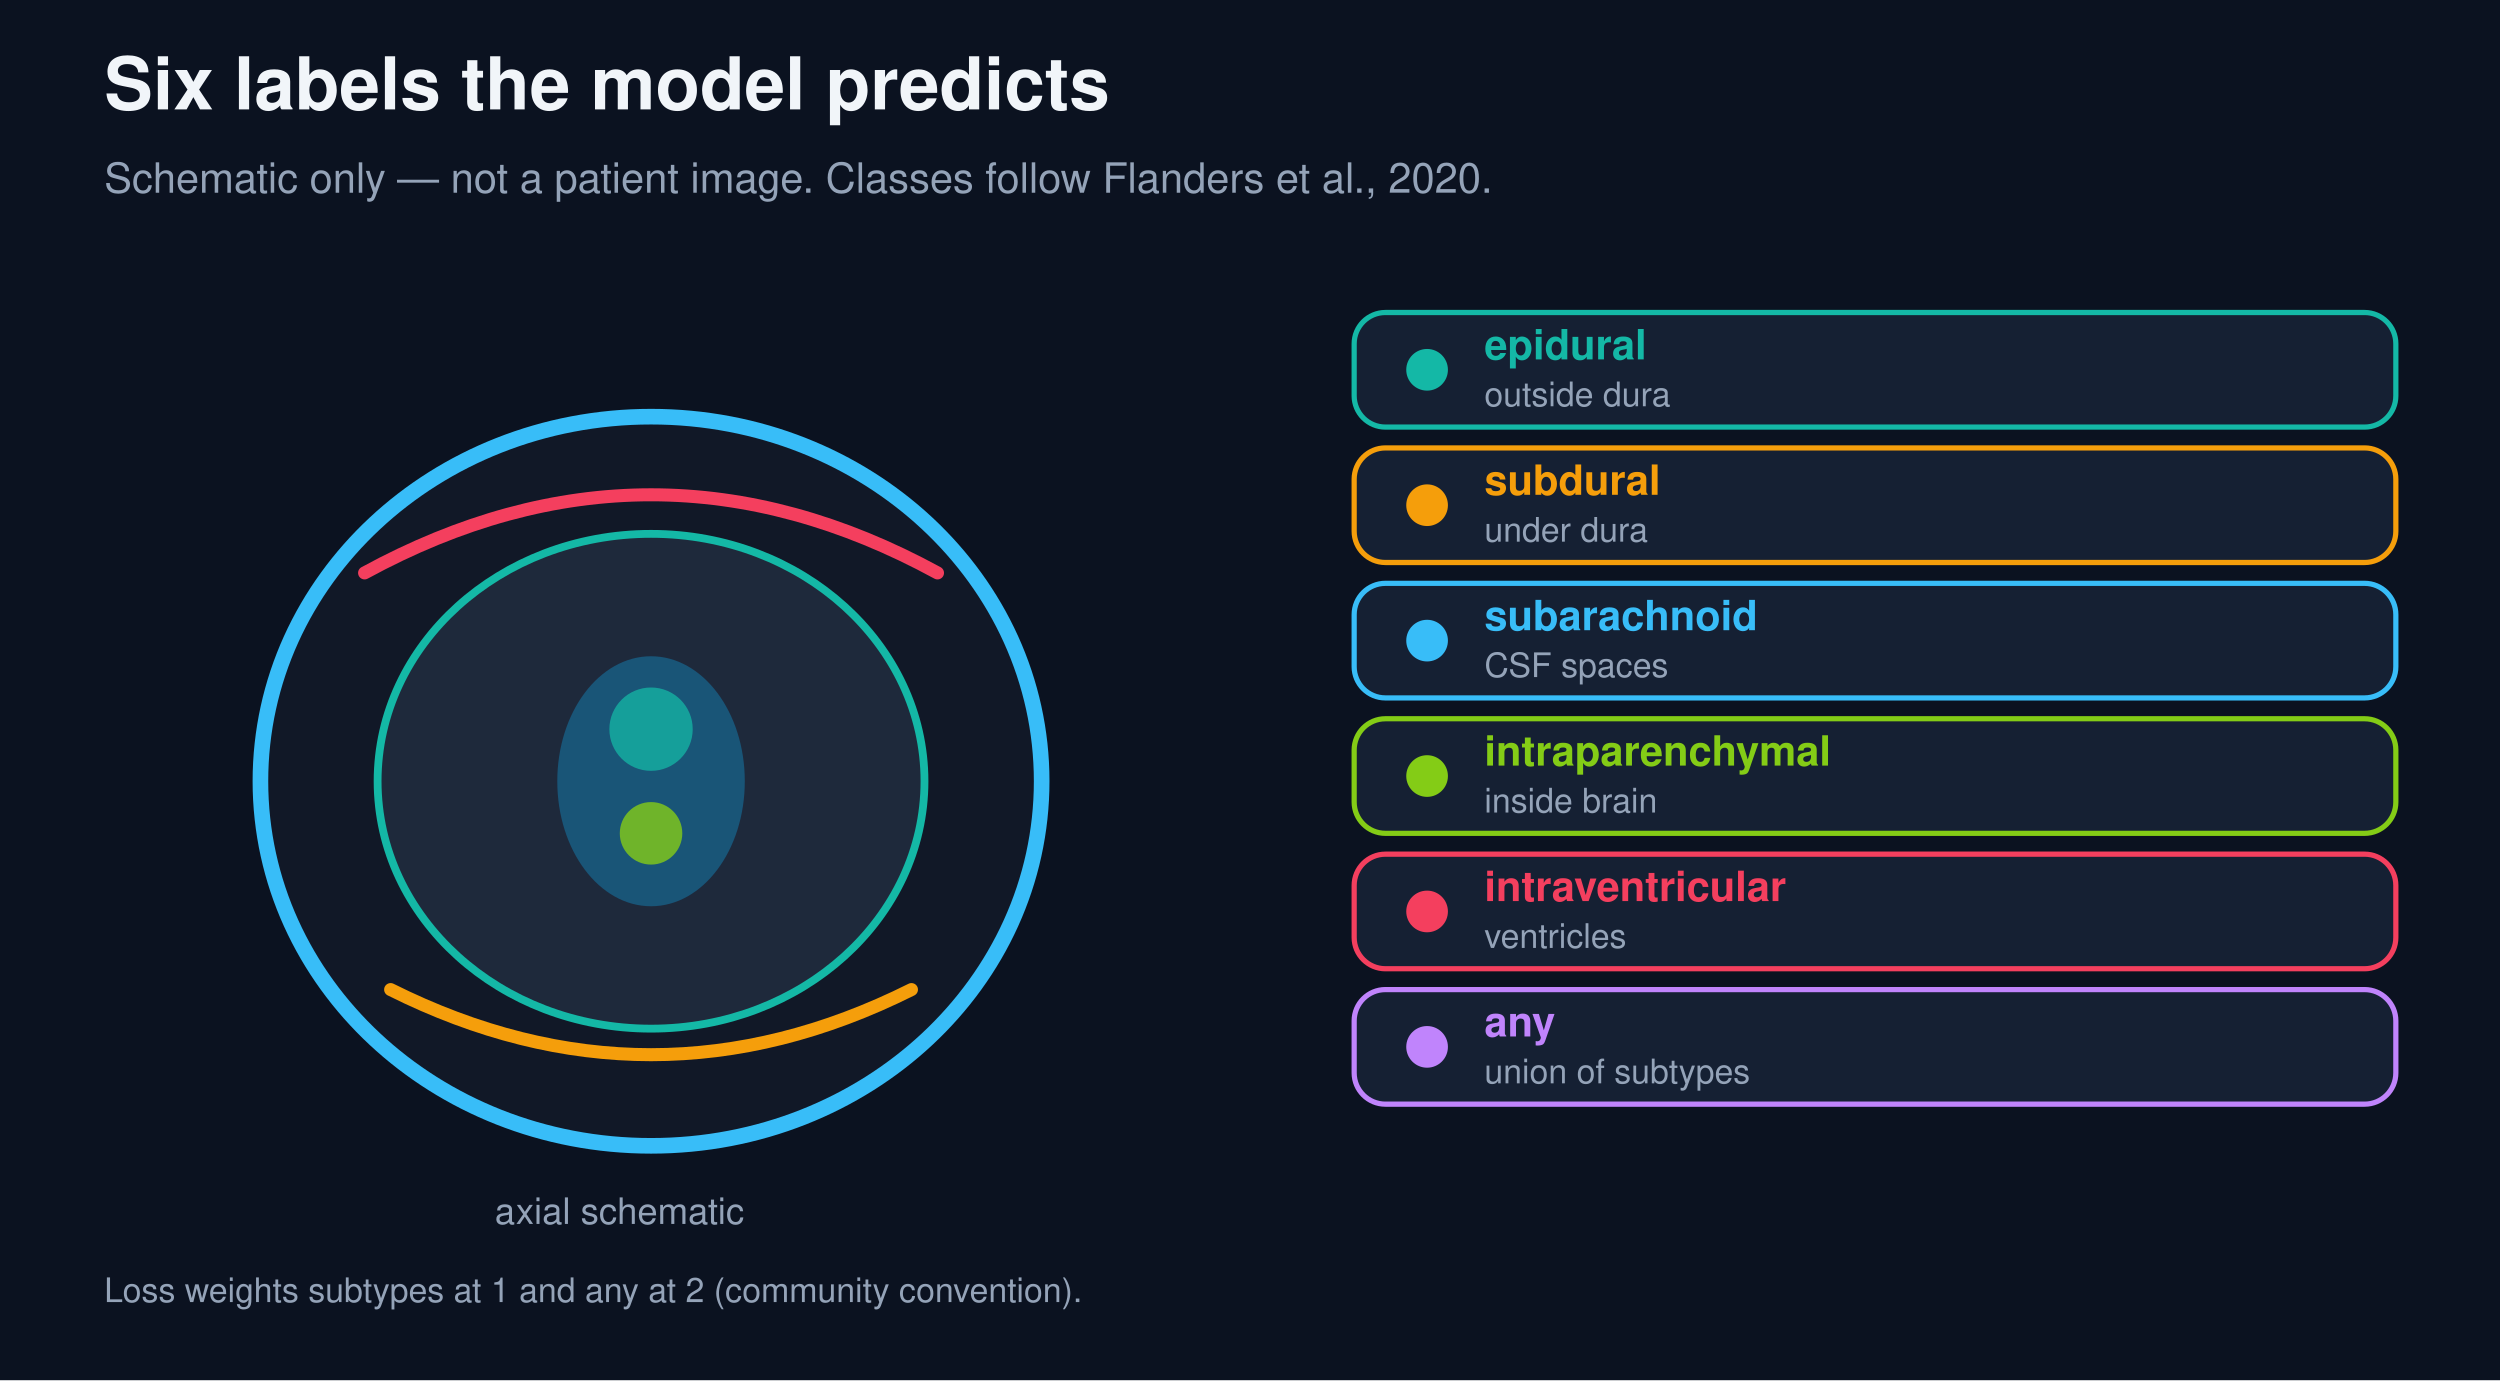
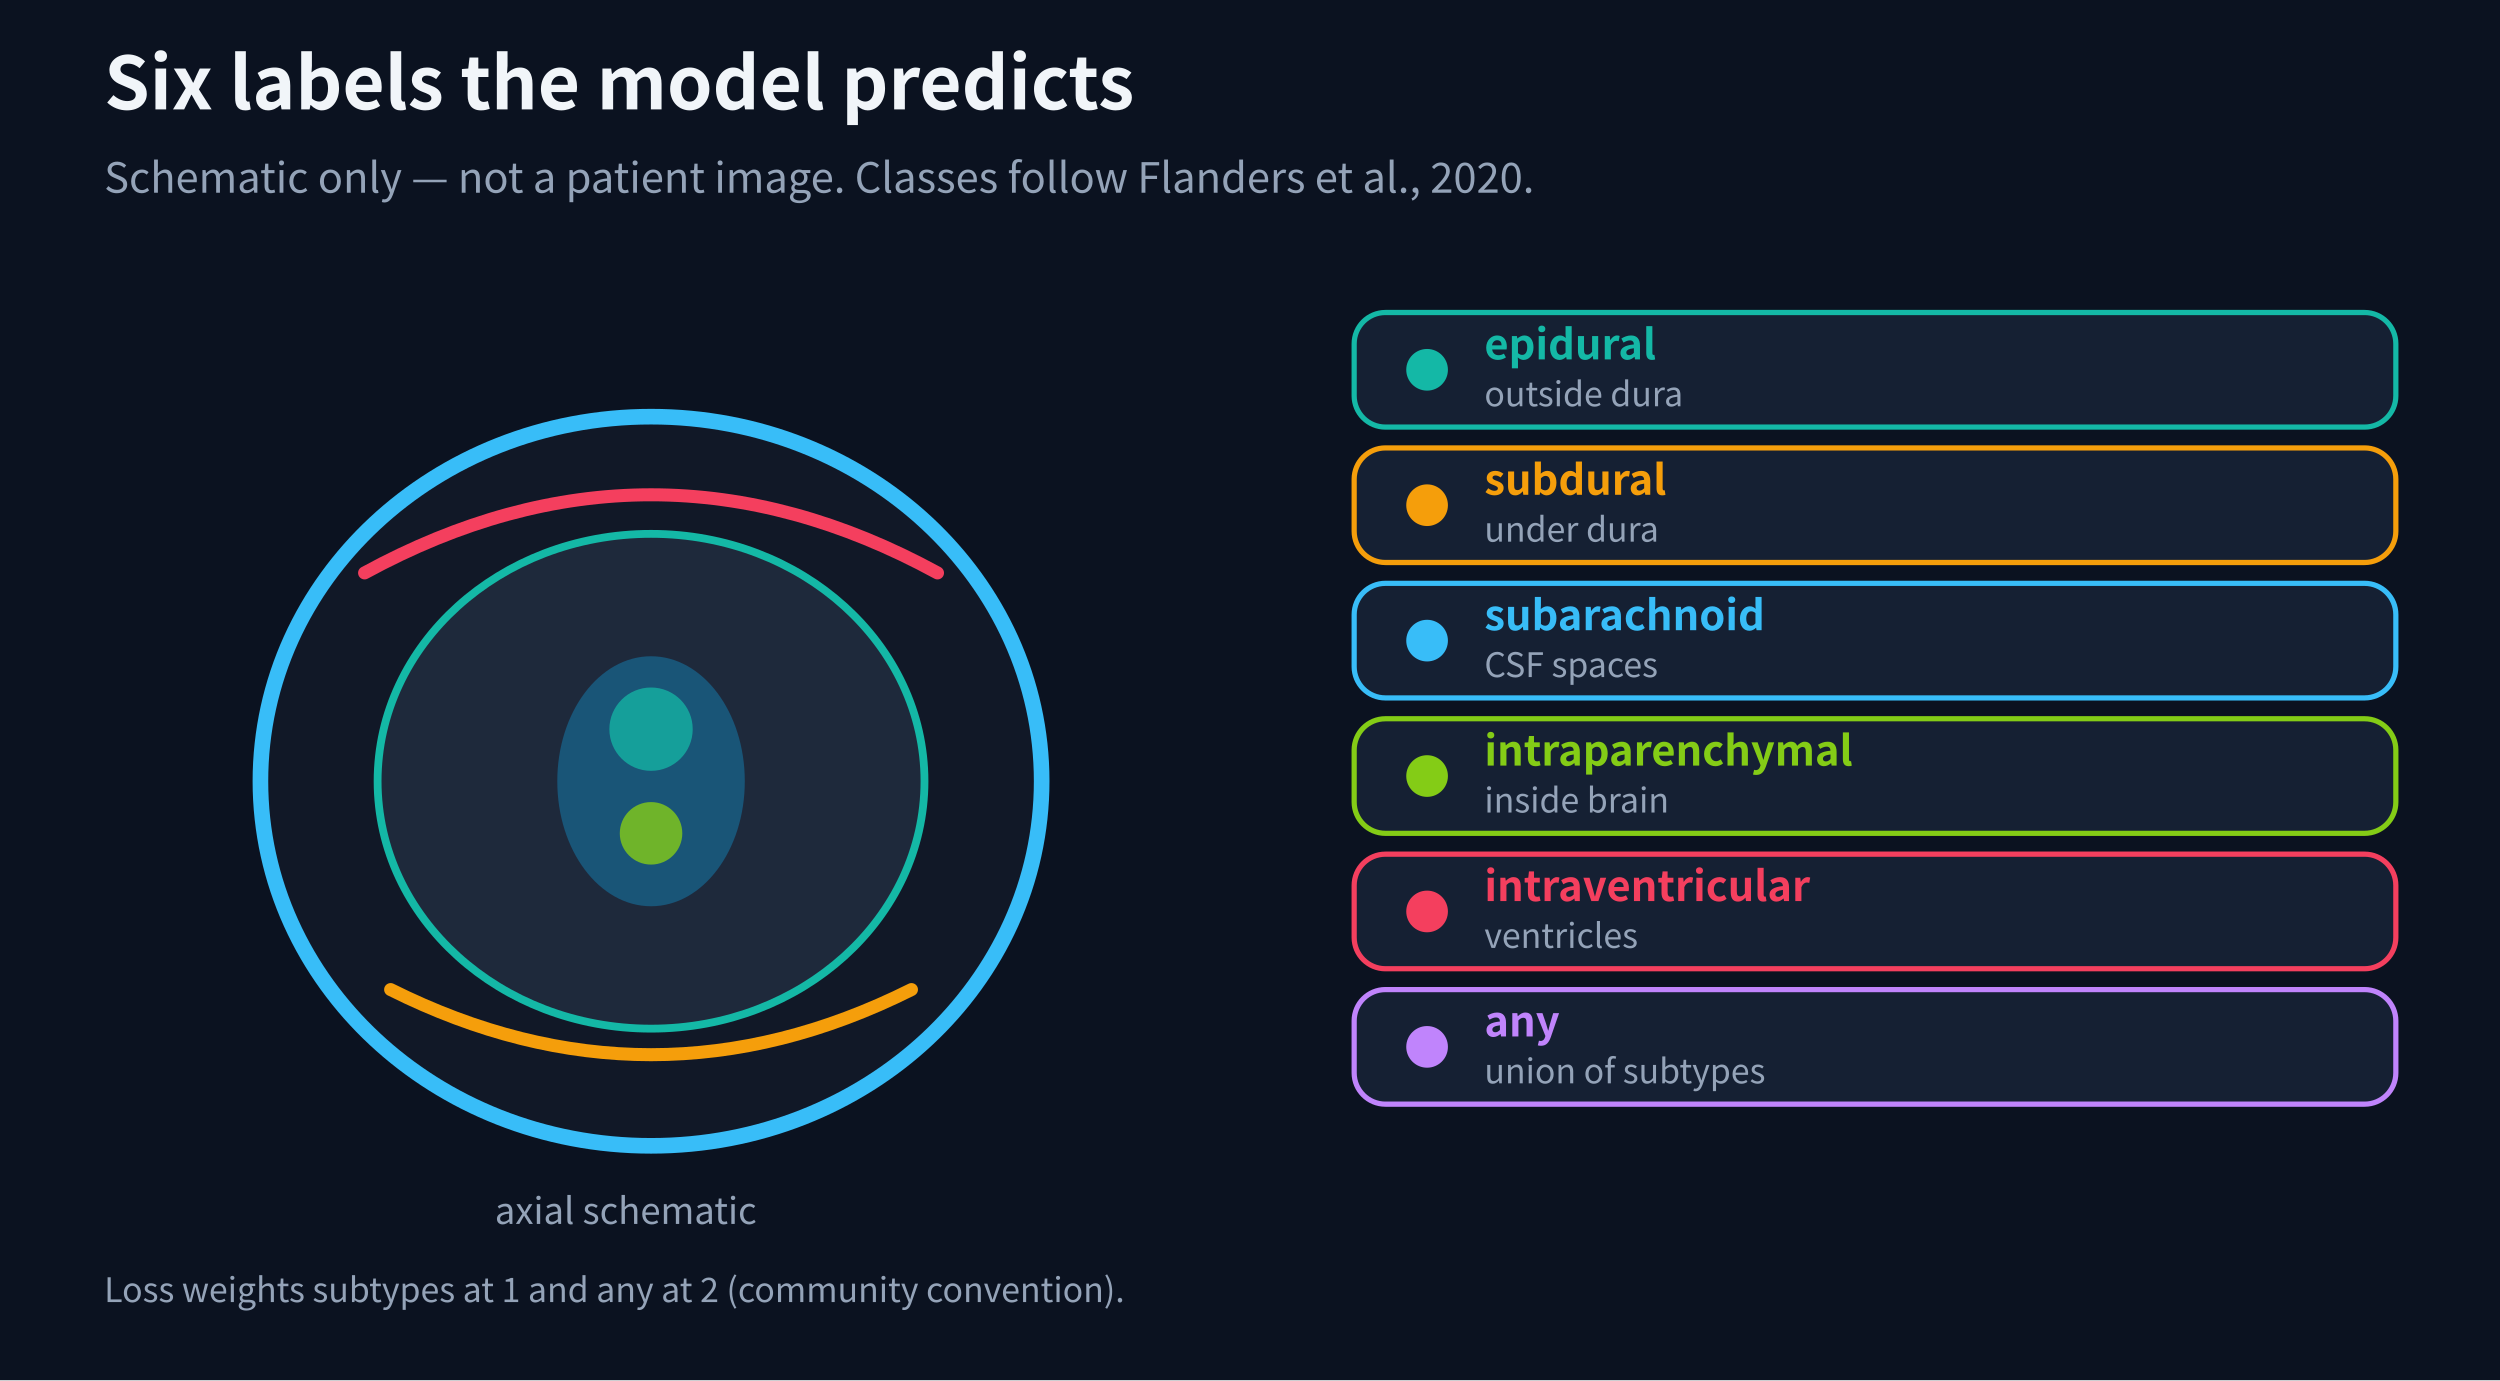
<svg xmlns="http://www.w3.org/2000/svg" viewBox="0 0 960 530" width="100%" preserveAspectRatio="xMidYMid meet" role="img" aria-labelledby="title desc">
  <rect width="960" height="530" fill="#0B1220" />
-   <g font-family="Helvetica, Arial, sans-serif">
+   <g font-family="'Hiragino Sans', 'Hiragino Kaku Gothic ProN', 'Noto Sans CJK JP', 'Yu Gothic', 'Helvetica Neue', Helvetica, Arial, sans-serif">
    <text x="40" y="42" fill="#F1F5F9" font-size="28" font-weight="700">Six labels the model predicts</text>
    <text x="40" y="74" fill="#94A3B8" font-size="16">Schematic only — not a patient image. Classes follow Flanders et al., 2020.</text>
    <ellipse cx="250" cy="300" rx="150" ry="140" fill="#111827" stroke="#38BDF8" stroke-width="6" />
    <ellipse cx="250" cy="300" rx="105" ry="95" fill="#1E293B" stroke="#14B8A6" stroke-width="3" />
    <ellipse cx="250" cy="300" rx="36" ry="48" fill="#0EA5E9" opacity="0.35" />
    <path d="M140 220 Q250 160 360 220" fill="none" stroke="#F43F5E" stroke-width="5" stroke-linecap="round" />
    <path d="M150 380 Q250 430 350 380" fill="none" stroke="#F59E0B" stroke-width="5" stroke-linecap="round" />
    <circle cx="250" cy="280" r="16" fill="#14B8A6" opacity="0.75" />
    <circle cx="250" cy="320" r="12" fill="#84CC16" opacity="0.8" />
    <text x="190" y="470" fill="#94A3B8" font-size="14">axial schematic</text>
    <rect x="520" y="120" rx="12" ry="12" width="400" height="44" fill="#152033" stroke="#14B8A6" stroke-width="2" />
    <circle cx="548" cy="142" r="8" fill="#14B8A6" />
    <text x="570" y="138" fill="#14B8A6" font-size="16" font-weight="700">epidural</text>
    <text x="570" y="156" fill="#94A3B8" font-size="13">outside dura</text>
    <rect x="520" y="172" rx="12" ry="12" width="400" height="44" fill="#152033" stroke="#F59E0B" stroke-width="2" />
    <circle cx="548" cy="194" r="8" fill="#F59E0B" />
    <text x="570" y="190" fill="#F59E0B" font-size="16" font-weight="700">subdural</text>
    <text x="570" y="208" fill="#94A3B8" font-size="13">under dura</text>
    <rect x="520" y="224" rx="12" ry="12" width="400" height="44" fill="#152033" stroke="#38BDF8" stroke-width="2" />
    <circle cx="548" cy="246" r="8" fill="#38BDF8" />
    <text x="570" y="242" fill="#38BDF8" font-size="16" font-weight="700">subarachnoid</text>
    <text x="570" y="260" fill="#94A3B8" font-size="13">CSF spaces</text>
    <rect x="520" y="276" rx="12" ry="12" width="400" height="44" fill="#152033" stroke="#84CC16" stroke-width="2" />
    <circle cx="548" cy="298" r="8" fill="#84CC16" />
    <text x="570" y="294" fill="#84CC16" font-size="16" font-weight="700">intraparenchymal</text>
    <text x="570" y="312" fill="#94A3B8" font-size="13">inside brain</text>
    <rect x="520" y="328" rx="12" ry="12" width="400" height="44" fill="#152033" stroke="#F43F5E" stroke-width="2" />
    <circle cx="548" cy="350" r="8" fill="#F43F5E" />
    <text x="570" y="346" fill="#F43F5E" font-size="16" font-weight="700">intraventricular</text>
    <text x="570" y="364" fill="#94A3B8" font-size="13">ventricles</text>
    <rect x="520" y="380" rx="12" ry="12" width="400" height="44" fill="#152033" stroke="#C084FC" stroke-width="2" />
    <circle cx="548" cy="402" r="8" fill="#C084FC" />
    <text x="570" y="398" fill="#C084FC" font-size="16" font-weight="700">any</text>
    <text x="570" y="416" fill="#94A3B8" font-size="13">union of subtypes</text>
    <text x="40" y="500" fill="#94A3B8" font-size="13">Loss weights subtypes at 1 and any at 2 (community convention).</text>
  </g>
</svg>
